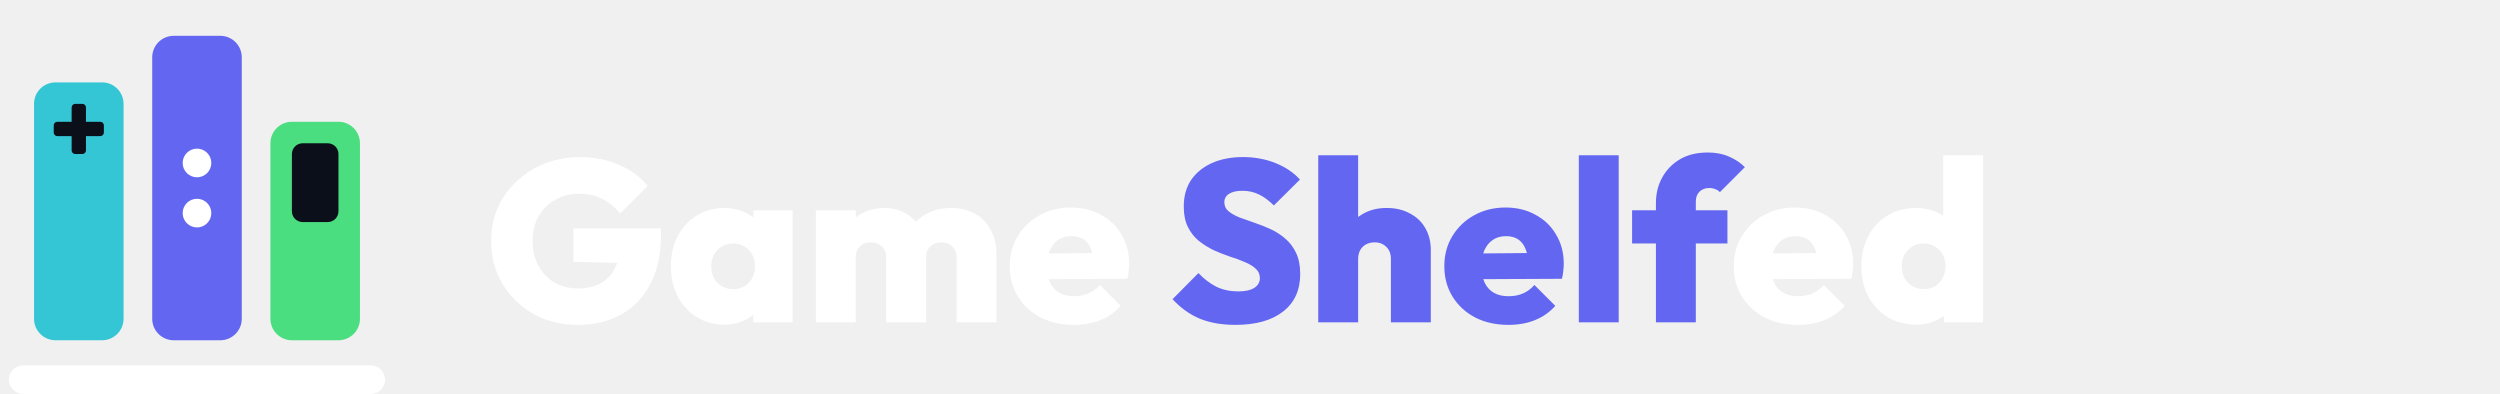
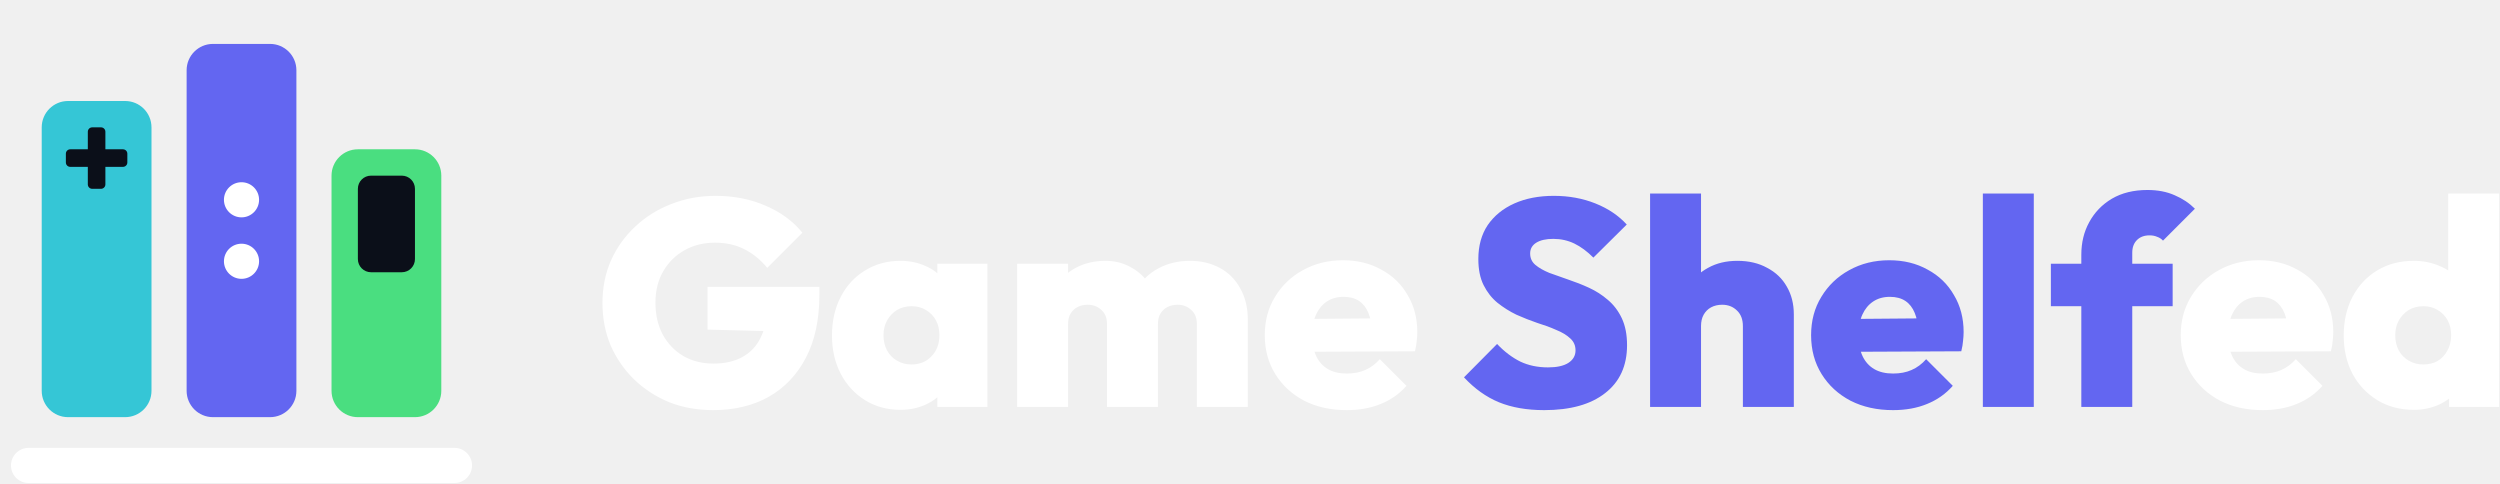
- <svg xmlns="http://www.w3.org/2000/svg" width="1047" height="165" viewBox="0 0 1047 165" fill="none">
-   <path d="M241.976 136.056C236.792 136.056 231.992 135.192 227.576 133.464C223.224 131.672 219.384 129.176 216.056 125.976C212.792 122.776 210.232 119.064 208.376 114.84C206.584 110.552 205.688 105.912 205.688 100.92C205.688 95.864 206.616 91.224 208.472 87C210.392 82.712 213.048 79 216.44 75.864C219.832 72.664 223.768 70.2 228.248 68.472C232.792 66.68 237.624 65.784 242.744 65.784C248.824 65.784 254.328 66.872 259.256 69.048C264.184 71.16 268.184 74.104 271.256 77.88L259.736 89.4C257.432 86.648 254.904 84.6 252.152 83.256C249.4 81.848 246.2 81.144 242.552 81.144C238.84 81.144 235.512 81.976 232.568 83.64C229.688 85.24 227.384 87.512 225.656 90.456C223.928 93.4 223.064 96.856 223.064 100.824C223.064 104.792 223.864 108.28 225.464 111.288C227.128 114.296 229.368 116.632 232.184 118.296C235.064 119.96 238.36 120.792 242.072 120.792C245.784 120.792 248.92 120.088 251.48 118.68C254.104 117.272 256.088 115.224 257.432 112.536C258.84 109.848 259.544 106.648 259.544 102.936L271.16 110.424L240.152 109.656V95.64H276.824V98.232C276.824 106.36 275.352 113.24 272.408 118.872C269.464 124.504 265.368 128.792 260.12 131.736C254.936 134.616 248.888 136.056 241.976 136.056ZM303.418 135.96C299.066 135.96 295.194 134.904 291.802 132.792C288.41 130.68 285.754 127.8 283.834 124.152C281.914 120.44 280.954 116.248 280.954 111.576C280.954 106.84 281.914 102.616 283.834 98.904C285.754 95.192 288.41 92.312 291.802 90.264C295.194 88.152 299.066 87.096 303.418 87.096C306.362 87.096 309.05 87.64 311.482 88.728C313.914 89.752 315.898 91.224 317.434 93.144C319.034 95.064 319.994 97.24 320.314 99.672V123.288C319.994 125.784 319.034 127.992 317.434 129.912C315.898 131.768 313.914 133.24 311.482 134.328C309.05 135.416 306.362 135.96 303.418 135.96ZM306.97 121.08C309.722 121.08 311.93 120.184 313.594 118.392C315.322 116.6 316.186 114.296 316.186 111.48C316.186 109.624 315.802 107.992 315.034 106.584C314.266 105.176 313.178 104.056 311.77 103.224C310.426 102.392 308.858 101.976 307.066 101.976C305.274 101.976 303.674 102.392 302.266 103.224C300.922 104.056 299.834 105.208 299.002 106.68C298.234 108.088 297.85 109.688 297.85 111.48C297.85 113.336 298.234 115 299.002 116.472C299.77 117.88 300.858 119 302.266 119.832C303.674 120.664 305.242 121.08 306.97 121.08ZM315.514 135V122.424L317.914 110.904L315.514 99.576V88.056H331.93V135H315.514ZM341.677 135V88.056H358.381V135H341.677ZM371.149 135V107.832C371.149 105.848 370.541 104.312 369.325 103.224C368.109 102.072 366.605 101.496 364.813 101.496C363.533 101.496 362.413 101.752 361.453 102.264C360.493 102.776 359.725 103.512 359.149 104.472C358.637 105.368 358.381 106.488 358.381 107.832L351.853 105.24C351.853 101.464 352.685 98.232 354.349 95.544C356.013 92.856 358.253 90.776 361.069 89.304C363.885 87.832 367.085 87.096 370.669 87.096C373.869 87.096 376.749 87.864 379.309 89.4C381.933 90.872 384.013 92.952 385.549 95.64C387.085 98.328 387.853 101.496 387.853 105.144V135H371.149ZM400.621 135V107.832C400.621 105.848 400.013 104.312 398.797 103.224C397.581 102.072 396.077 101.496 394.285 101.496C393.069 101.496 391.949 101.752 390.925 102.264C389.965 102.776 389.197 103.512 388.621 104.472C388.109 105.368 387.853 106.488 387.853 107.832L378.061 107.352C378.189 103.128 379.117 99.512 380.845 96.504C382.573 93.496 384.941 91.192 387.949 89.592C391.021 87.928 394.477 87.096 398.317 87.096C401.965 87.096 405.229 87.864 408.109 89.4C410.989 90.936 413.229 93.176 414.829 96.12C416.493 99 417.325 102.456 417.325 106.488V135H400.621ZM449.764 136.056C444.516 136.056 439.876 135.032 435.844 132.984C431.812 130.872 428.644 127.96 426.34 124.248C424.036 120.536 422.884 116.28 422.884 111.48C422.884 106.744 424.004 102.552 426.244 98.904C428.484 95.192 431.524 92.28 435.364 90.168C439.268 87.992 443.652 86.904 448.516 86.904C453.252 86.904 457.444 87.928 461.092 89.976C464.804 91.96 467.684 94.744 469.732 98.328C471.844 101.848 472.9 105.88 472.9 110.424C472.9 111.384 472.836 112.376 472.708 113.4C472.644 114.36 472.452 115.48 472.132 116.76L430.756 116.952V106.2L465.508 105.912L458.02 110.616C457.956 107.992 457.572 105.848 456.868 104.184C456.164 102.456 455.14 101.144 453.796 100.248C452.452 99.352 450.756 98.904 448.708 98.904C446.596 98.904 444.772 99.416 443.236 100.44C441.7 101.464 440.516 102.904 439.684 104.76C438.852 106.616 438.436 108.856 438.436 111.48C438.436 114.168 438.884 116.472 439.78 118.392C440.676 120.248 441.956 121.656 443.62 122.616C445.284 123.576 447.332 124.056 449.764 124.056C452.068 124.056 454.084 123.672 455.812 122.904C457.604 122.136 459.204 120.952 460.612 119.352L469.348 128.088C467.044 130.712 464.228 132.696 460.9 134.04C457.636 135.384 453.924 136.056 449.764 136.056Z" fill="white" />
-   <path d="M517.36 136.056C511.664 136.056 506.704 135.192 502.48 133.464C498.32 131.736 494.512 129.016 491.056 125.304L501.904 114.36C504.272 116.856 506.8 118.776 509.488 120.12C512.176 121.4 515.216 122.04 518.608 122.04C521.488 122.04 523.696 121.56 525.232 120.6C526.832 119.576 527.632 118.2 527.632 116.472C527.632 114.872 527.056 113.56 525.904 112.536C524.752 111.448 523.216 110.52 521.296 109.752C519.44 108.92 517.36 108.152 515.056 107.448C512.816 106.68 510.544 105.784 508.24 104.76C506 103.672 503.92 102.36 502 100.824C500.144 99.288 498.64 97.368 497.488 95.064C496.336 92.76 495.76 89.912 495.76 86.52C495.76 82.168 496.784 78.456 498.832 75.384C500.944 72.312 503.856 69.944 507.568 68.28C511.28 66.616 515.6 65.784 520.528 65.784C525.456 65.784 530 66.616 534.16 68.28C538.32 69.944 541.744 72.248 544.432 75.192L533.488 86.04C531.44 83.992 529.36 82.456 527.248 81.432C525.136 80.408 522.832 79.896 520.336 79.896C517.968 79.896 516.112 80.312 514.768 81.144C513.424 81.976 512.752 83.16 512.752 84.696C512.752 86.232 513.328 87.48 514.48 88.44C515.632 89.4 517.136 90.264 518.992 91.032C520.912 91.736 522.992 92.472 525.232 93.24C527.536 94.008 529.808 94.904 532.048 95.928C534.288 96.952 536.336 98.264 538.192 99.864C540.112 101.464 541.648 103.48 542.8 105.912C543.952 108.344 544.528 111.288 544.528 114.744C544.528 121.528 542.128 126.776 537.328 130.488C532.592 134.2 525.936 136.056 517.36 136.056ZM582.516 135V108.504C582.516 106.328 581.876 104.632 580.596 103.416C579.316 102.136 577.684 101.496 575.7 101.496C574.356 101.496 573.14 101.784 572.052 102.36C571.028 102.936 570.228 103.736 569.652 104.76C569.076 105.784 568.788 107.032 568.788 108.504L562.26 105.432C562.26 101.656 563.028 98.424 564.564 95.736C566.164 92.984 568.34 90.872 571.092 89.4C573.844 87.864 577.044 87.096 580.692 87.096C584.468 87.096 587.732 87.864 590.484 89.4C593.3 90.872 595.444 92.92 596.916 95.544C598.452 98.168 599.22 101.208 599.22 104.664V135H582.516ZM552.084 135V65.016H568.788V135H552.084ZM631.764 136.056C626.516 136.056 621.876 135.032 617.844 132.984C613.812 130.872 610.644 127.96 608.34 124.248C606.036 120.536 604.884 116.28 604.884 111.48C604.884 106.744 606.004 102.552 608.244 98.904C610.484 95.192 613.524 92.28 617.364 90.168C621.268 87.992 625.652 86.904 630.516 86.904C635.252 86.904 639.444 87.928 643.092 89.976C646.804 91.96 649.684 94.744 651.732 98.328C653.844 101.848 654.9 105.88 654.9 110.424C654.9 111.384 654.836 112.376 654.708 113.4C654.644 114.36 654.452 115.48 654.132 116.76L612.756 116.952V106.2L647.508 105.912L640.02 110.616C639.956 107.992 639.572 105.848 638.868 104.184C638.164 102.456 637.14 101.144 635.796 100.248C634.452 99.352 632.756 98.904 630.708 98.904C628.596 98.904 626.772 99.416 625.236 100.44C623.7 101.464 622.516 102.904 621.684 104.76C620.852 106.616 620.436 108.856 620.436 111.48C620.436 114.168 620.884 116.472 621.78 118.392C622.676 120.248 623.956 121.656 625.62 122.616C627.284 123.576 629.332 124.056 631.764 124.056C634.068 124.056 636.084 123.672 637.812 122.904C639.604 122.136 641.204 120.952 642.612 119.352L651.348 128.088C649.044 130.712 646.228 132.696 642.9 134.04C639.636 135.384 635.924 136.056 631.764 136.056ZM661.209 135V65.016H677.913V135H661.209ZM693.5 135V85.08C693.5 81.112 694.364 77.56 696.092 74.424C697.82 71.224 700.284 68.664 703.484 66.744C706.748 64.824 710.652 63.864 715.196 63.864C718.588 63.864 721.564 64.44 724.124 65.592C726.684 66.68 728.892 68.152 730.748 70.008L720.284 80.472C719.772 79.896 719.132 79.48 718.364 79.224C717.66 78.904 716.828 78.744 715.868 78.744C714.14 78.744 712.764 79.256 711.74 80.28C710.716 81.304 710.204 82.68 710.204 84.408V135H693.5ZM683.516 101.976V88.056H723.452V101.976H683.516Z" fill="#6366F1" />
-   <path d="M752.983 136.056C747.735 136.056 743.095 135.032 739.063 132.984C735.031 130.872 731.863 127.96 729.559 124.248C727.255 120.536 726.103 116.28 726.103 111.48C726.103 106.744 727.223 102.552 729.463 98.904C731.703 95.192 734.743 92.28 738.583 90.168C742.487 87.992 746.871 86.904 751.735 86.904C756.471 86.904 760.663 87.928 764.311 89.976C768.023 91.96 770.903 94.744 772.951 98.328C775.063 101.848 776.119 105.88 776.119 110.424C776.119 111.384 776.055 112.376 775.927 113.4C775.863 114.36 775.671 115.48 775.351 116.76L733.975 116.952V106.2L768.727 105.912L761.239 110.616C761.175 107.992 760.791 105.848 760.087 104.184C759.383 102.456 758.359 101.144 757.015 100.248C755.671 99.352 753.975 98.904 751.927 98.904C749.815 98.904 747.991 99.416 746.455 100.44C744.919 101.464 743.735 102.904 742.903 104.76C742.071 106.616 741.655 108.856 741.655 111.48C741.655 114.168 742.103 116.472 742.999 118.392C743.895 120.248 745.175 121.656 746.839 122.616C748.503 123.576 750.551 124.056 752.983 124.056C755.287 124.056 757.303 123.672 759.031 122.904C760.823 122.136 762.423 120.952 763.831 119.352L772.567 128.088C770.263 130.712 767.447 132.696 764.119 134.04C760.855 135.384 757.143 136.056 752.983 136.056ZM802.587 135.96C798.043 135.96 794.043 134.904 790.587 132.792C787.131 130.68 784.411 127.8 782.427 124.152C780.507 120.44 779.547 116.248 779.547 111.576C779.547 106.84 780.507 102.616 782.427 98.904C784.411 95.192 787.099 92.312 790.491 90.264C793.947 88.152 797.979 87.096 802.587 87.096C805.531 87.096 808.283 87.64 810.843 88.728C813.403 89.752 815.547 91.224 817.275 93.144C819.003 95.064 820.027 97.24 820.347 99.672V122.616C820.027 125.048 819.003 127.288 817.275 129.336C815.547 131.384 813.403 133.016 810.843 134.232C808.283 135.384 805.531 135.96 802.587 135.96ZM805.563 121.08C807.419 121.08 809.019 120.696 810.363 119.928C811.707 119.096 812.763 117.976 813.531 116.568C814.363 115.096 814.779 113.4 814.779 111.48C814.779 109.624 814.395 107.992 813.627 106.584C812.859 105.176 811.771 104.056 810.363 103.224C809.019 102.392 807.451 101.976 805.659 101.976C803.867 101.976 802.267 102.392 800.859 103.224C799.515 104.056 798.427 105.208 797.595 106.68C796.827 108.088 796.443 109.688 796.443 111.48C796.443 113.336 796.827 115 797.595 116.472C798.363 117.88 799.451 119 800.859 119.832C802.267 120.664 803.835 121.08 805.563 121.08ZM830.523 135H814.107V122.424L816.507 110.904L813.819 99.576V65.016H830.523V135Z" fill="white" />
+ <svg xmlns="http://www.w3.org/2000/svg" width="854" height="165" viewBox="0 0 854 165" fill="none">
+   <path d="M243.6 140.1C238.2 140.1 233.2 139.2 228.6 137.4C224.067 135.533 220.067 132.933 216.6 129.6C213.2 126.267 210.533 122.4 208.6 118C206.733 113.533 205.8 108.7 205.8 103.5C205.8 98.233 206.767 93.4 208.7 89C210.7 84.533 213.467 80.667 217 77.4C220.533 74.067 224.633 71.5 229.3 69.7C234.033 67.833 239.067 66.9 244.4 66.9C250.733 66.9 256.467 68.033 261.6 70.3C266.733 72.5 270.9 75.567 274.1 79.5L262.1 91.5C259.7 88.633 257.067 86.5 254.2 85.1C251.333 83.633 248 82.9 244.2 82.9C240.333 82.9 236.867 83.767 233.8 85.5C230.8 87.167 228.4 89.533 226.6 92.6C224.8 95.667 223.9 99.267 223.9 103.4C223.9 107.533 224.733 111.167 226.4 114.3C228.133 117.433 230.467 119.867 233.4 121.6C236.4 123.333 239.833 124.2 243.7 124.2C247.567 124.2 250.833 123.467 253.5 122C256.233 120.533 258.3 118.4 259.7 115.6C261.167 112.8 261.9 109.467 261.9 105.6L274 113.4L241.7 112.6V98H279.9V100.7C279.9 109.167 278.367 116.333 275.3 122.2C272.233 128.067 267.967 132.533 262.5 135.6C257.1 138.6 250.8 140.1 243.6 140.1ZM307.602 140C303.068 140 299.035 138.9 295.502 136.7C291.968 134.5 289.202 131.5 287.202 127.7C285.202 123.833 284.202 119.467 284.202 114.6C284.202 109.667 285.202 105.267 287.202 101.4C289.202 97.533 291.968 94.533 295.502 92.4C299.035 90.2 303.068 89.1 307.602 89.1C310.668 89.1 313.468 89.667 316.002 90.8C318.535 91.867 320.602 93.4 322.202 95.4C323.868 97.4 324.868 99.667 325.202 102.2V126.8C324.868 129.4 323.868 131.7 322.202 133.7C320.602 135.633 318.535 137.167 316.002 138.3C313.468 139.433 310.668 140 307.602 140ZM311.302 124.5C314.168 124.5 316.468 123.567 318.202 121.7C320.002 119.833 320.902 117.433 320.902 114.5C320.902 112.567 320.502 110.867 319.702 109.4C318.902 107.933 317.768 106.767 316.302 105.9C314.902 105.033 313.268 104.6 311.402 104.6C309.535 104.6 307.868 105.033 306.402 105.9C305.002 106.767 303.868 107.967 303.002 109.5C302.202 110.967 301.802 112.633 301.802 114.5C301.802 116.433 302.202 118.167 303.002 119.7C303.802 121.167 304.935 122.333 306.402 123.2C307.868 124.067 309.502 124.5 311.302 124.5ZM320.202 139V125.9L322.702 113.9L320.202 102.1V90.1H337.302V139H320.202ZM347.455 139V90.1H364.855V139H347.455ZM378.155 139V110.7C378.155 108.633 377.522 107.033 376.255 105.9C374.989 104.7 373.422 104.1 371.555 104.1C370.222 104.1 369.055 104.367 368.055 104.9C367.055 105.433 366.255 106.2 365.655 107.2C365.122 108.133 364.855 109.3 364.855 110.7L358.055 108C358.055 104.067 358.922 100.7 360.655 97.9C362.389 95.1 364.722 92.933 367.655 91.4C370.589 89.867 373.922 89.1 377.655 89.1C380.989 89.1 383.989 89.9 386.655 91.5C389.389 93.033 391.555 95.2 393.155 98C394.755 100.8 395.555 104.1 395.555 107.9V139H378.155ZM408.855 139V110.7C408.855 108.633 408.222 107.033 406.955 105.9C405.689 104.7 404.122 104.1 402.255 104.1C400.989 104.1 399.822 104.367 398.755 104.9C397.755 105.433 396.955 106.2 396.355 107.2C395.822 108.133 395.555 109.3 395.555 110.7L385.355 110.2C385.489 105.8 386.455 102.033 388.255 98.9C390.055 95.767 392.522 93.367 395.655 91.7C398.855 89.967 402.455 89.1 406.455 89.1C410.255 89.1 413.655 89.9 416.655 91.5C419.655 93.1 421.989 95.433 423.655 98.5C425.389 101.5 426.255 105.1 426.255 109.3V139H408.855ZM460.046 140.1C454.579 140.1 449.746 139.033 445.546 136.9C441.346 134.7 438.046 131.667 435.646 127.8C433.246 123.933 432.046 119.5 432.046 114.5C432.046 109.567 433.213 105.2 435.546 101.4C437.879 97.533 441.046 94.5 445.046 92.3C449.113 90.033 453.679 88.9 458.746 88.9C463.679 88.9 468.046 89.967 471.846 92.1C475.713 94.167 478.713 97.067 480.846 100.8C483.046 104.467 484.146 108.667 484.146 113.4C484.146 114.4 484.079 115.433 483.946 116.5C483.879 117.5 483.679 118.667 483.346 120L440.246 120.2V109L476.446 108.7L468.646 113.6C468.579 110.867 468.179 108.633 467.446 106.9C466.713 105.1 465.646 103.733 464.246 102.8C462.846 101.867 461.079 101.4 458.946 101.4C456.746 101.4 454.846 101.933 453.246 103C451.646 104.067 450.413 105.567 449.546 107.5C448.679 109.433 448.246 111.767 448.246 114.5C448.246 117.3 448.713 119.7 449.646 121.7C450.579 123.633 451.913 125.1 453.646 126.1C455.379 127.1 457.513 127.6 460.046 127.6C462.446 127.6 464.546 127.2 466.346 126.4C468.213 125.6 469.879 124.367 471.346 122.7L480.446 131.8C478.046 134.533 475.113 136.6 471.646 138C468.246 139.4 464.379 140.1 460.046 140.1Z" fill="white" />
+   <path d="M527.5 140.1C521.567 140.1 516.4 139.2 512 137.4C507.667 135.6 503.7 132.767 500.1 128.9L511.4 117.5C513.867 120.1 516.5 122.1 519.3 123.5C522.1 124.833 525.267 125.5 528.8 125.5C531.8 125.5 534.1 125 535.7 124C537.367 122.933 538.2 121.5 538.2 119.7C538.2 118.033 537.6 116.667 536.4 115.6C535.2 114.467 533.6 113.5 531.6 112.7C529.667 111.833 527.5 111.033 525.1 110.3C522.767 109.5 520.4 108.567 518 107.5C515.667 106.367 513.5 105 511.5 103.4C509.567 101.8 508 99.8 506.8 97.4C505.6 95 505 92.033 505 88.5C505 83.967 506.067 80.1 508.2 76.9C510.4 73.7 513.433 71.233 517.3 69.5C521.167 67.767 525.667 66.9 530.8 66.9C535.933 66.9 540.667 67.767 545 69.5C549.333 71.233 552.9 73.633 555.7 76.7L544.3 88C542.167 85.867 540 84.267 537.8 83.2C535.6 82.133 533.2 81.6 530.6 81.6C528.133 81.6 526.2 82.033 524.8 82.9C523.4 83.767 522.7 85 522.7 86.6C522.7 88.2 523.3 89.5 524.5 90.5C525.7 91.5 527.267 92.4 529.2 93.2C531.2 93.933 533.367 94.7 535.7 95.5C538.1 96.3 540.467 97.233 542.8 98.3C545.133 99.367 547.267 100.733 549.2 102.4C551.2 104.067 552.8 106.167 554 108.7C555.2 111.233 555.8 114.3 555.8 117.9C555.8 124.967 553.3 130.433 548.3 134.3C543.367 138.167 536.433 140.1 527.5 140.1ZM595.37 139V111.4C595.37 109.133 594.704 107.367 593.37 106.1C592.037 104.767 590.337 104.1 588.27 104.1C586.87 104.1 585.604 104.4 584.47 105C583.404 105.6 582.57 106.433 581.97 107.5C581.37 108.567 581.07 109.867 581.07 111.4L574.27 108.2C574.27 104.267 575.07 100.9 576.67 98.1C578.337 95.233 580.604 93.033 583.47 91.5C586.337 89.9 589.67 89.1 593.47 89.1C597.404 89.1 600.804 89.9 603.67 91.5C606.604 93.033 608.837 95.167 610.37 97.9C611.97 100.633 612.77 103.8 612.77 107.4V139H595.37ZM563.67 139V66.1H581.07V139H563.67ZM646.671 140.1C641.204 140.1 636.371 139.033 632.171 136.9C627.971 134.7 624.671 131.667 622.271 127.8C619.871 123.933 618.671 119.5 618.671 114.5C618.671 109.567 619.838 105.2 622.171 101.4C624.504 97.533 627.671 94.5 631.671 92.3C635.738 90.033 640.304 88.9 645.371 88.9C650.304 88.9 654.671 89.967 658.471 92.1C662.338 94.167 665.338 97.067 667.471 100.8C669.671 104.467 670.771 108.667 670.771 113.4C670.771 114.4 670.704 115.433 670.571 116.5C670.504 117.5 670.304 118.667 669.971 120L626.871 120.2V109L663.071 108.7L655.271 113.6C655.204 110.867 654.804 108.633 654.071 106.9C653.338 105.1 652.271 103.733 650.871 102.8C649.471 101.867 647.704 101.4 645.571 101.4C643.371 101.4 641.471 101.933 639.871 103C638.271 104.067 637.038 105.567 636.171 107.5C635.304 109.433 634.871 111.767 634.871 114.5C634.871 117.3 635.338 119.7 636.271 121.7C637.204 123.633 638.538 125.1 640.271 126.1C642.004 127.1 644.138 127.6 646.671 127.6C649.071 127.6 651.171 127.2 652.971 126.4C654.838 125.6 656.504 124.367 657.971 122.7L667.071 131.8C664.671 134.533 661.738 136.6 658.271 138C654.871 139.4 651.004 140.1 646.671 140.1ZM677.342 139V66.1H694.742V139H677.342ZM710.979 139V87C710.979 82.867 711.879 79.167 713.679 75.9C715.479 72.567 718.046 69.9 721.379 67.9C724.779 65.9 728.846 64.9 733.579 64.9C737.112 64.9 740.212 65.5 742.879 66.7C745.546 67.833 747.846 69.367 749.779 71.3L738.879 82.2C738.346 81.6 737.679 81.167 736.879 80.9C736.146 80.567 735.279 80.4 734.279 80.4C732.479 80.4 731.046 80.933 729.979 82C728.912 83.067 728.379 84.5 728.379 86.3V139H710.979ZM700.579 104.6V90.1H742.179V104.6H700.579Z" fill="#6366F1" />
+   <path d="M772.941 140.1C767.474 140.1 762.641 139.033 758.441 136.9C754.241 134.7 750.941 131.667 748.541 127.8C746.141 123.933 744.941 119.5 744.941 114.5C744.941 109.567 746.107 105.2 748.441 101.4C750.774 97.533 753.941 94.5 757.941 92.3C762.007 90.033 766.574 88.9 771.641 88.9C776.574 88.9 780.941 89.967 784.741 92.1C788.607 94.167 791.607 97.067 793.741 100.8C795.941 104.467 797.041 108.667 797.041 113.4C797.041 114.4 796.974 115.433 796.841 116.5C796.774 117.5 796.574 118.667 796.241 120L753.141 120.2V109L789.341 108.7L781.541 113.6C781.474 110.867 781.074 108.633 780.341 106.9C779.607 105.1 778.541 103.733 777.141 102.8C775.741 101.867 773.974 101.4 771.841 101.4C769.641 101.4 767.741 101.933 766.141 103C764.541 104.067 763.307 105.567 762.441 107.5C761.574 109.433 761.141 111.767 761.141 114.5C761.141 117.3 761.607 119.7 762.541 121.7C763.474 123.633 764.807 125.1 766.541 126.1C768.274 127.1 770.407 127.6 772.941 127.6C775.341 127.6 777.441 127.2 779.241 126.4C781.107 125.6 782.774 124.367 784.241 122.7L793.341 131.8C790.941 134.533 788.007 136.6 784.541 138C781.141 139.4 777.274 140.1 772.941 140.1ZM824.612 140C819.878 140 815.712 138.9 812.112 136.7C808.512 134.5 805.678 131.5 803.612 127.7C801.612 123.833 800.612 119.467 800.612 114.6C800.612 109.667 801.612 105.267 803.612 101.4C805.678 97.533 808.478 94.533 812.012 92.4C815.612 90.2 819.812 89.1 824.612 89.1C827.678 89.1 830.545 89.667 833.212 90.8C835.878 91.867 838.112 93.4 839.912 95.4C841.712 97.4 842.778 99.667 843.112 102.2V126.1C842.778 128.633 841.712 130.967 839.912 133.1C838.112 135.233 835.878 136.933 833.212 138.2C830.545 139.4 827.678 140 824.612 140ZM827.712 124.5C829.645 124.5 831.312 124.1 832.712 123.3C834.112 122.433 835.212 121.267 836.012 119.8C836.878 118.267 837.312 116.5 837.312 114.5C837.312 112.567 836.912 110.867 836.112 109.4C835.312 107.933 834.178 106.767 832.712 105.9C831.312 105.033 829.678 104.6 827.812 104.6C825.945 104.6 824.278 105.033 822.812 105.9C821.412 106.767 820.278 107.967 819.412 109.5C818.612 110.967 818.212 112.633 818.212 114.5C818.212 116.433 818.612 118.167 819.412 119.7C820.212 121.167 821.345 122.333 822.812 123.2C824.278 124.067 825.912 124.5 827.712 124.5ZM853.712 139H836.612V125.9L839.112 113.9L836.312 102.1V66.1H853.712V139Z" fill="white" />
  <rect x="14.25" y="34.5" width="37.5" height="108" rx="9" fill="#35C6D6" />
  <rect x="22.5" y="51" width="21" height="6" rx="1.5" fill="#0B0F19" />
  <rect x="30" y="43.5" width="6" height="21" rx="1.5" fill="#0B0F19" />
  <rect x="63.75" y="15" width="37.5" height="127.5" rx="9" fill="#6366F1" />
  <circle cx="82.5" cy="68.25" r="6" fill="white" />
  <circle cx="82.5" cy="89.25" r="6" fill="white" />
  <rect x="113.25" y="51" width="37.5" height="91.5" rx="9" fill="#4ADE80" />
  <rect x="122.25" y="60" width="19.5" height="33" rx="4.5" fill="#0B0F19" />
  <rect x="3.75" y="153" width="157.5" height="12" rx="6" fill="white" />
</svg>
